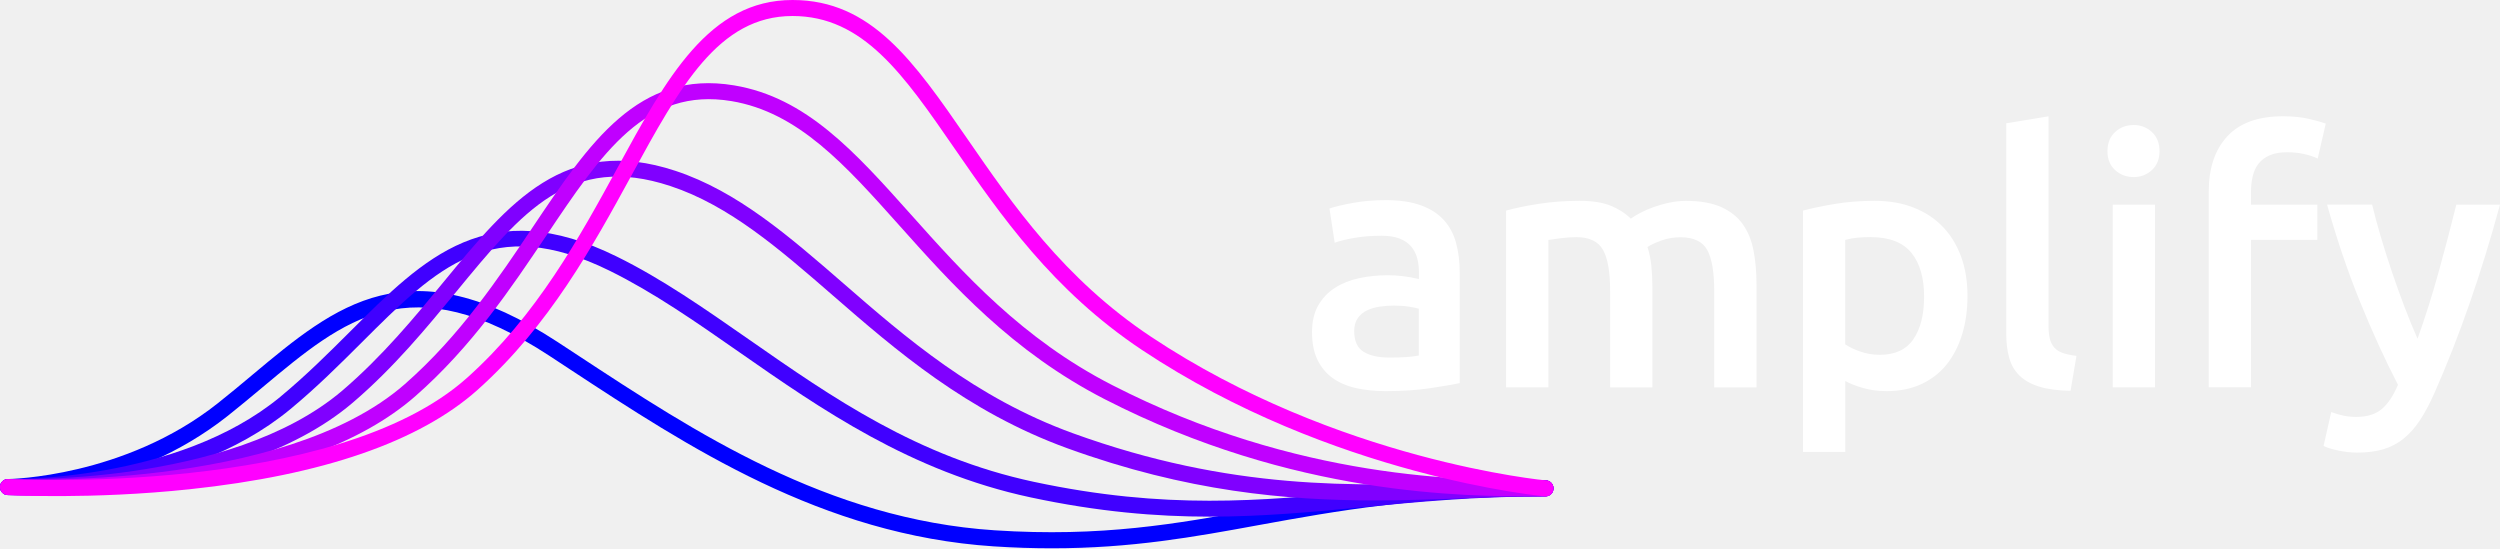
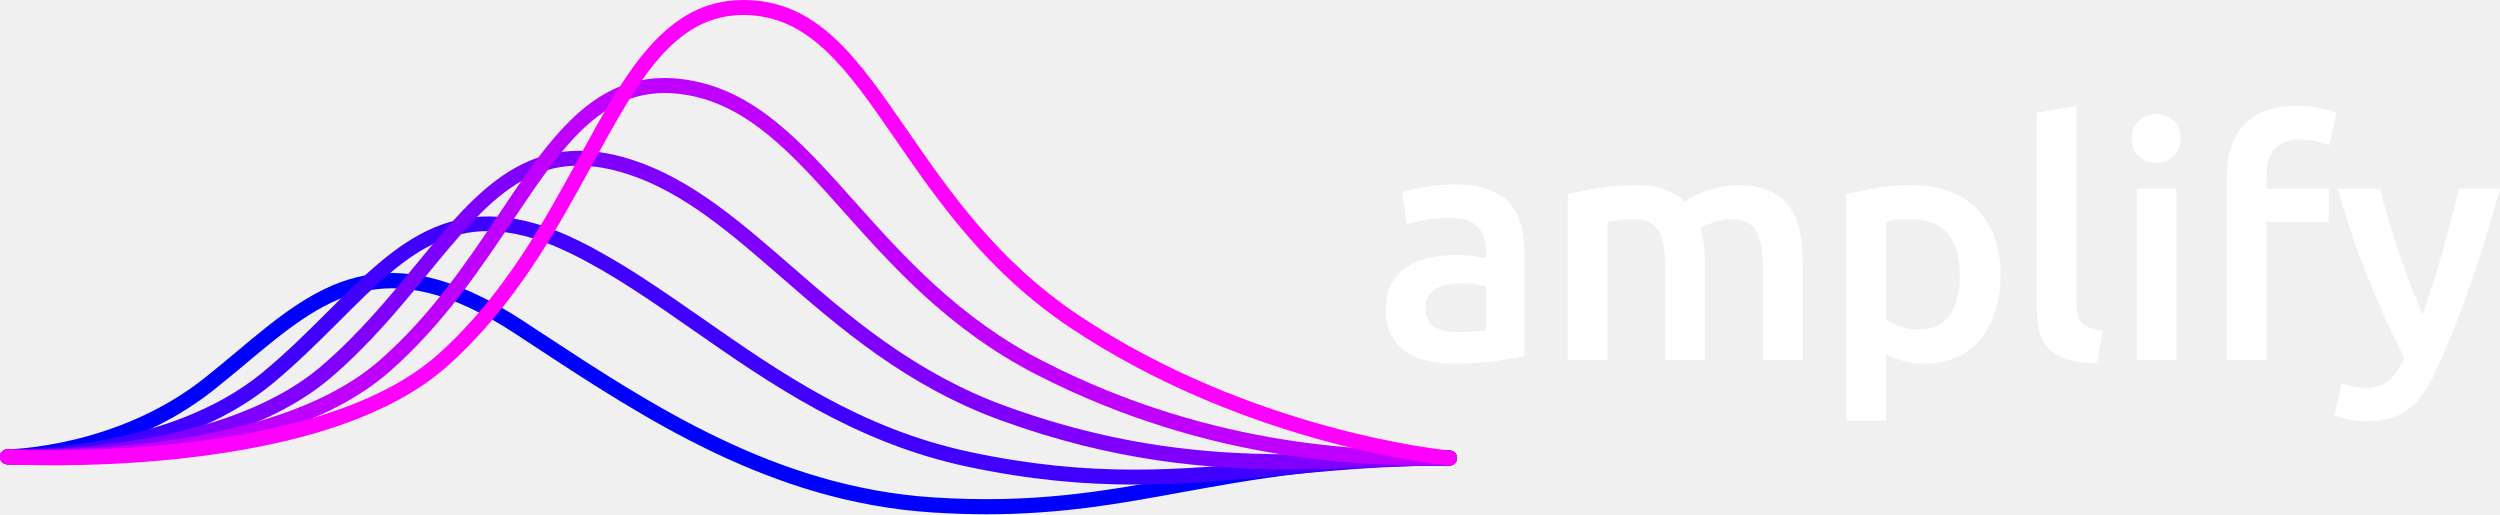
- <svg xmlns="http://www.w3.org/2000/svg" version="1.1" id="Layer_1" x="0px" y="0px" viewBox="0 0 465.306 102.05" xml:space="preserve" width="465.306" height="102.05">
+ <svg xmlns="http://www.w3.org/2000/svg" version="1.1" id="Layer_1" x="0px" y="0px" viewBox="0 0 496.11 102.05" xml:space="preserve" width="496.11" height="102.05">
  <defs id="defs15" />
  <style type="text/css" id="style1">
	.st0{fill:#0000FF;}
	.st1{fill:#4000FF;}
	.st2{fill:#8000FF;}
	.st3{fill:#C000FF;}
	.st4{fill:#FF00FF;}
	.st5{fill:#333355;}
</style>
  <g id="g15" transform="translate(210.4662,-97.98236)">
    <g id="g6" transform="translate(-210.4643,97.98236)">
      <g id="g1">
        <path class="st0" d="m 195.8,102.05 c -3.44,0 -7.05,-0.11 -10.88,-0.36 C 153.02,99.6 127.98,83.13 105.88,68.61 L 102.2,66.19 C 76.24,49.2 64.17,59.29 48.88,72.07 46.79,73.82 44.63,75.62 42.38,77.41 24.16,91.83 2.41,92.13 1.49,92.14 c 0,0 -0.01,0 -0.01,0 C 0.66,92.14 0,91.48 0,90.66 c -0.01,-0.82 0.65,-1.49 1.47,-1.5 0.21,0 21.67,-0.32 39.06,-14.1 2.22,-1.76 4.37,-3.55 6.44,-5.29 15.59,-13.03 29.05,-24.29 56.85,-6.09 l 3.69,2.42 c 21.79,14.32 46.49,30.56 77.61,32.6 19.97,1.31 33.92,-1.22 48.68,-3.9 14.15,-2.57 30.2,-5.48 53.85,-5.41 0.82,0 1.48,0.67 1.48,1.49 0,0.82 -0.67,1.48 -1.48,1.48 -0.3,-0.05 -0.58,0 -0.87,0 -22.9,0 -37.92,2.72 -52.44,5.36 -12.14,2.23 -23.73,4.33 -38.54,4.33 z" id="path1" />
      </g>
      <g id="g2">
        <path class="st1" d="m 225.19,96.16 c -10.03,0 -20.81,-0.9 -33.39,-3.59 C 169.53,87.81 152.64,76.03 137.73,65.64 129.47,59.88 121.67,54.44 113.48,50.4 91.52,39.59 81.36,49.72 67.3,63.76 63.19,67.86 58.94,72.1 54.01,76.18 33.93,92.75 2.76,92.16 1.45,92.14 0.63,92.12 -0.02,91.44 0,90.62 0.02,89.8 0.68,89.17 1.52,89.17 c 0.31,0.01 31.39,0.57 50.61,-15.28 4.82,-3.99 9.02,-8.18 13.08,-12.23 13.8,-13.78 25.72,-25.67 49.58,-13.91 8.39,4.13 16.28,9.64 24.64,15.46 15.39,10.73 31.31,21.83 52.99,26.47 24.55,5.24 42.23,3.55 60.95,1.76 10.53,-1.01 21.43,-2.06 34.29,-2.01 0.82,0 1.48,0.67 1.48,1.49 0,0.82 -0.67,1.48 -1.48,1.48 -0.24,0.02 -0.46,0 -0.68,0 -12.43,0 -23.04,1.02 -33.32,2 -9.42,0.89 -18.58,1.76 -28.47,1.76 z" id="path2" />
      </g>
      <g id="g3">
        <path class="st2" d="m 255.99,93.14 c -16.51,0 -35.07,-1.63 -57.31,-9.7 -18.77,-6.81 -32,-18.31 -43.67,-28.45 -9.9,-8.6 -19.24,-16.73 -30.23,-20.36 C 106.14,28.47 97.23,39.32 84.89,54.33 79.48,60.91 73.35,68.38 65.64,74.96 54.14,84.76 37.26,88.91 25.13,90.66 12.06,92.55 1.84,92.15 1.41,92.14 0.6,92.1 -0.03,91.41 0,90.59 0.03,89.77 0.73,89.12 1.54,89.16 1.95,89.18 42.67,90.62 63.72,72.69 71.23,66.27 77.27,58.92 82.6,52.43 94.71,37.71 105.16,25 125.72,31.8 c 11.55,3.82 21.12,12.14 31.25,20.94 11.47,9.98 24.48,21.28 42.73,27.9 29.51,10.7 52.57,9.86 72.91,9.12 5.22,-0.19 10.16,-0.39 15.04,-0.36 0.82,0 1.48,0.67 1.48,1.49 0,0.82 -0.67,1.48 -1.48,1.48 -0.2,0.04 -0.37,0 -0.55,0 -4.65,0 -9.38,0.17 -14.38,0.35 -5.37,0.21 -10.92,0.42 -16.73,0.42 z" id="path3" />
      </g>
      <g id="g4">
        <path class="st3" d="m 287.65,92.39 c 0,0 0,0 0,0 h -1.51 C 272.58,92.39 240.83,92.37 205.61,74.3 188.35,65.44 177.21,52.97 167.39,41.97 157.29,30.66 148.57,20.9 136.15,18.82 120.24,16.17 112.04,28.4 101.65,43.9 95.17,53.57 87.82,64.52 77.29,73.75 67.27,82.51 51.44,88.27 30.23,90.86 14.53,92.78 1.55,92.15 1.42,92.14 0.59,92.1 -0.04,91.4 0,90.58 0.04,89.76 0.74,89.14 1.56,89.17 2.07,89.2 52.45,91.52 75.33,71.51 85.57,62.54 92.8,51.75 99.18,42.24 c 10.55,-15.73 19.66,-29.32 37.45,-26.35 13.45,2.24 22.49,12.37 32.97,24.1 9.65,10.81 20.59,23.06 37.36,31.66 34.58,17.75 65.84,17.76 79.18,17.77 h 1.52 c 0.82,0 1.48,0.67 1.48,1.49 -0.01,0.81 -0.67,1.48 -1.49,1.48 z" id="path4" />
      </g>
      <g id="g5">
        <path class="st4" d="m 287.65,92.39 c -0.04,0 -0.09,0 -0.13,-0.01 C 287.13,92.35 247.94,88.69 212.54,65.13 195.89,54.04 186.19,39.98 177.62,27.57 168.14,13.83 160.65,2.98 147.5,2.98 133.75,2.98 126.59,16.07 117.53,32.65 110.37,45.75 102.25,60.6 88.91,72.54 78.11,82.19 60.08,88.43 35.31,91.06 16.97,93.01 1.55,92.15 1.4,92.14 0.58,92.09 -0.04,91.39 0,90.57 c 0.05,-0.82 0.74,-1.45 1.57,-1.4 0.6,0.03 60.65,3.24 85.36,-18.85 12.96,-11.59 20.95,-26.2 28,-39.09 C 124.08,14.47 131.99,0 147.5,0 c 14.71,0 22.59,11.42 32.57,25.88 8.41,12.19 17.94,26 34.12,36.77 34.74,23.13 73.21,26.73 73.6,26.77 0.82,0.07 1.42,0.79 1.35,1.61 -0.08,0.77 -0.73,1.36 -1.49,1.36 z" id="path5" />
      </g>
    </g>
-     <g id="g14-6" transform="translate(-1.7118914e-4,3.58e-4)">
+     <g id="g14-6" transform="translate(30.80383,-0.637642)">
      <g id="g13-7">
        <g id="g12-7">
          <path class="st5" d="m 54,136.2 c 1.78,0.65 3.2,1.56 4.26,2.73 1.06,1.17 1.82,2.59 2.28,4.26 0.45,1.67 0.68,3.5 0.68,5.49 v 20.61 c -1.21,0.26 -3.04,0.57 -5.49,0.94 -2.45,0.37 -5.21,0.55 -8.29,0.55 -2.04,0 -3.9,-0.19 -5.59,-0.58 -1.69,-0.39 -3.13,-1.02 -4.32,-1.88 -1.19,-0.87 -2.12,-1.99 -2.79,-3.38 -0.67,-1.39 -1.01,-3.1 -1.01,-5.14 0,-1.95 0.38,-3.6 1.14,-4.94 0.76,-1.34 1.79,-2.44 3.09,-3.28 1.3,-0.84 2.81,-1.45 4.52,-1.82 1.71,-0.37 3.5,-0.55 5.36,-0.55 0.87,0 1.78,0.05 2.73,0.16 0.95,0.11 1.97,0.29 3.06,0.55 v -1.3 c 0,-0.91 -0.11,-1.78 -0.33,-2.6 -0.22,-0.82 -0.6,-1.55 -1.14,-2.18 -0.54,-0.63 -1.26,-1.12 -2.15,-1.46 -0.89,-0.35 -2,-0.52 -3.35,-0.52 -1.82,0 -3.49,0.13 -5,0.39 -1.52,0.26 -2.75,0.56 -3.71,0.91 l -0.97,-6.37 c 1,-0.35 2.45,-0.69 4.35,-1.04 1.91,-0.35 3.94,-0.52 6.11,-0.52 2.59,0 4.78,0.32 6.56,0.97 z m -0.39,27.95 v -8.71 c -0.43,-0.13 -1.06,-0.26 -1.89,-0.39 -0.83,-0.13 -1.73,-0.19 -2.73,-0.19 -0.87,0 -1.74,0.06 -2.63,0.19 -0.89,0.13 -1.69,0.37 -2.41,0.71 -0.72,0.34 -1.29,0.83 -1.72,1.46 -0.43,0.63 -0.65,1.42 -0.65,2.37 0,1.86 0.58,3.15 1.75,3.87 1.17,0.71 2.75,1.07 4.75,1.07 2.43,0.01 4.27,-0.12 5.53,-0.38 z" id="path6-6" style="fill:#ffffff" />
          <path class="st5" d="m 87.89,144.49 c -0.89,-1.58 -2.55,-2.37 -4.97,-2.37 -0.87,0 -1.82,0.06 -2.86,0.2 -1.04,0.13 -1.82,0.24 -2.34,0.32 v 27.43 h -7.87 v -32.89 c 1.52,-0.43 3.5,-0.85 5.95,-1.24 2.45,-0.39 5.04,-0.58 7.77,-0.58 2.34,0 4.26,0.3 5.75,0.91 1.49,0.61 2.74,1.41 3.74,2.41 0.48,-0.35 1.08,-0.72 1.82,-1.1 0.74,-0.39 1.56,-0.75 2.47,-1.07 0.91,-0.32 1.87,-0.6 2.89,-0.81 1.02,-0.21 2.05,-0.33 3.09,-0.33 2.64,0 4.82,0.38 6.53,1.14 1.71,0.76 3.05,1.82 4.03,3.19 0.98,1.37 1.65,3.01 2.02,4.94 0.37,1.93 0.55,4.04 0.55,6.34 v 19.11 h -7.87 v -17.88 c 0,-3.55 -0.43,-6.12 -1.3,-7.7 -0.87,-1.58 -2.54,-2.37 -5,-2.37 -1.26,0 -2.45,0.21 -3.58,0.62 -1.13,0.41 -1.97,0.81 -2.54,1.2 0.35,1.08 0.58,2.23 0.71,3.44 0.13,1.21 0.2,2.51 0.2,3.9 v 18.79 h -7.87 v -17.88 c 0.02,-3.57 -0.43,-6.14 -1.32,-7.72 z" id="path7-8" style="fill:#ffffff" />
          <path class="st5" d="m 154.72,160.25 c -0.67,2.17 -1.64,4.03 -2.89,5.59 -1.26,1.56 -2.83,2.77 -4.71,3.64 -1.89,0.87 -4.02,1.3 -6.4,1.3 -1.6,0 -3.08,-0.19 -4.42,-0.58 -1.34,-0.39 -2.45,-0.82 -3.32,-1.3 v 13.2 h -7.87 v -44.92 c 1.6,-0.43 3.58,-0.85 5.92,-1.24 2.34,-0.39 4.81,-0.58 7.41,-0.58 2.69,0 5.09,0.41 7.21,1.24 2.12,0.82 3.93,2 5.43,3.54 1.5,1.54 2.64,3.4 3.45,5.59 0.81,2.19 1.2,4.65 1.2,7.38 -0.01,2.59 -0.34,4.98 -1.01,7.14 z m -9.43,-15.21 c -1.58,-1.95 -4.13,-2.93 -7.64,-2.93 -0.74,0 -1.51,0.03 -2.31,0.1 -0.8,0.07 -1.59,0.21 -2.37,0.42 v 19.44 c 0.69,0.48 1.61,0.92 2.76,1.33 1.15,0.41 2.37,0.62 3.67,0.62 2.86,0 4.95,-0.98 6.27,-2.92 1.32,-1.95 1.98,-4.57 1.98,-7.87 0.01,-3.51 -0.78,-6.24 -2.36,-8.19 z" id="path8-0" style="fill:#ffffff" />
          <path class="st5" d="m 169.08,169.94 c -1.54,-0.48 -2.76,-1.16 -3.67,-2.05 -0.91,-0.89 -1.55,-1.99 -1.92,-3.31 -0.37,-1.32 -0.55,-2.83 -0.55,-4.52 v -39.13 l 7.87,-1.3 v 38.94 c 0,0.95 0.08,1.75 0.23,2.4 0.15,0.65 0.42,1.2 0.81,1.66 0.39,0.46 0.92,0.8 1.59,1.04 0.67,0.24 1.53,0.42 2.57,0.55 l -1.1,6.5 c -2.35,-0.04 -4.29,-0.3 -5.83,-0.78 z" id="path9-2" style="fill:#ffffff" />
          <path class="st5" d="m 190.04,129.64 c -0.95,0.87 -2.08,1.3 -3.38,1.3 -1.34,0 -2.49,-0.43 -3.45,-1.3 -0.96,-0.87 -1.43,-2.04 -1.43,-3.51 0,-1.52 0.48,-2.71 1.43,-3.58 0.95,-0.87 2.1,-1.3 3.45,-1.3 1.3,0 2.43,0.43 3.38,1.3 0.95,0.87 1.43,2.06 1.43,3.58 0,1.47 -0.48,2.64 -1.43,3.51 z m -7.28,40.43 v -34 h 7.87 v 34 z" id="path10-1" style="fill:#ffffff" />
          <path class="st5" d="m 219.29,120.11 c 1.39,0.33 2.43,0.62 3.12,0.88 l -1.5,6.5 c -0.74,-0.35 -1.59,-0.63 -2.57,-0.85 -0.98,-0.22 -2.03,-0.32 -3.15,-0.32 -1.26,0 -2.32,0.18 -3.18,0.55 -0.87,0.37 -1.56,0.88 -2.08,1.53 -0.52,0.65 -0.89,1.44 -1.11,2.37 -0.22,0.93 -0.33,1.94 -0.33,3.02 v 2.28 h 12.35 v 6.56 H 208.5 v 27.43 h -7.87 v -36.4 c 0,-4.38 1.15,-7.81 3.45,-10.3 2.3,-2.49 5.76,-3.74 10.4,-3.74 1.82,0.01 3.42,0.17 4.81,0.49 z" id="path11-4" style="fill:#ffffff" />
          <path class="st5" d="m 242.62,171.17 c -0.87,1.95 -1.75,3.62 -2.67,5.01 -0.92,1.39 -1.93,2.54 -3.06,3.44 -1.13,0.91 -2.38,1.57 -3.77,1.98 -1.39,0.41 -2.99,0.62 -4.81,0.62 -1.21,0 -2.42,-0.13 -3.61,-0.39 -1.19,-0.26 -2.09,-0.54 -2.7,-0.85 l 1.43,-6.31 c 1.56,0.61 3.1,0.91 4.62,0.91 2.04,0 3.63,-0.49 4.78,-1.46 1.15,-0.97 2.16,-2.48 3.02,-4.52 -2.47,-4.77 -4.84,-9.97 -7.12,-15.6 -2.28,-5.63 -4.3,-11.61 -6.08,-17.94 h 8.39 c 0.43,1.82 0.96,3.79 1.59,5.92 0.63,2.12 1.31,4.28 2.05,6.47 0.74,2.19 1.52,4.37 2.34,6.53 0.82,2.16 1.65,4.18 2.47,6.05 1.39,-3.86 2.69,-7.96 3.9,-12.32 1.21,-4.35 2.32,-8.57 3.32,-12.64 h 8.13 c -3.51,12.92 -7.58,24.62 -12.22,35.1 z" id="path12-9" style="fill:#ffffff" />
        </g>
      </g>
    </g>
  </g>
</svg>
